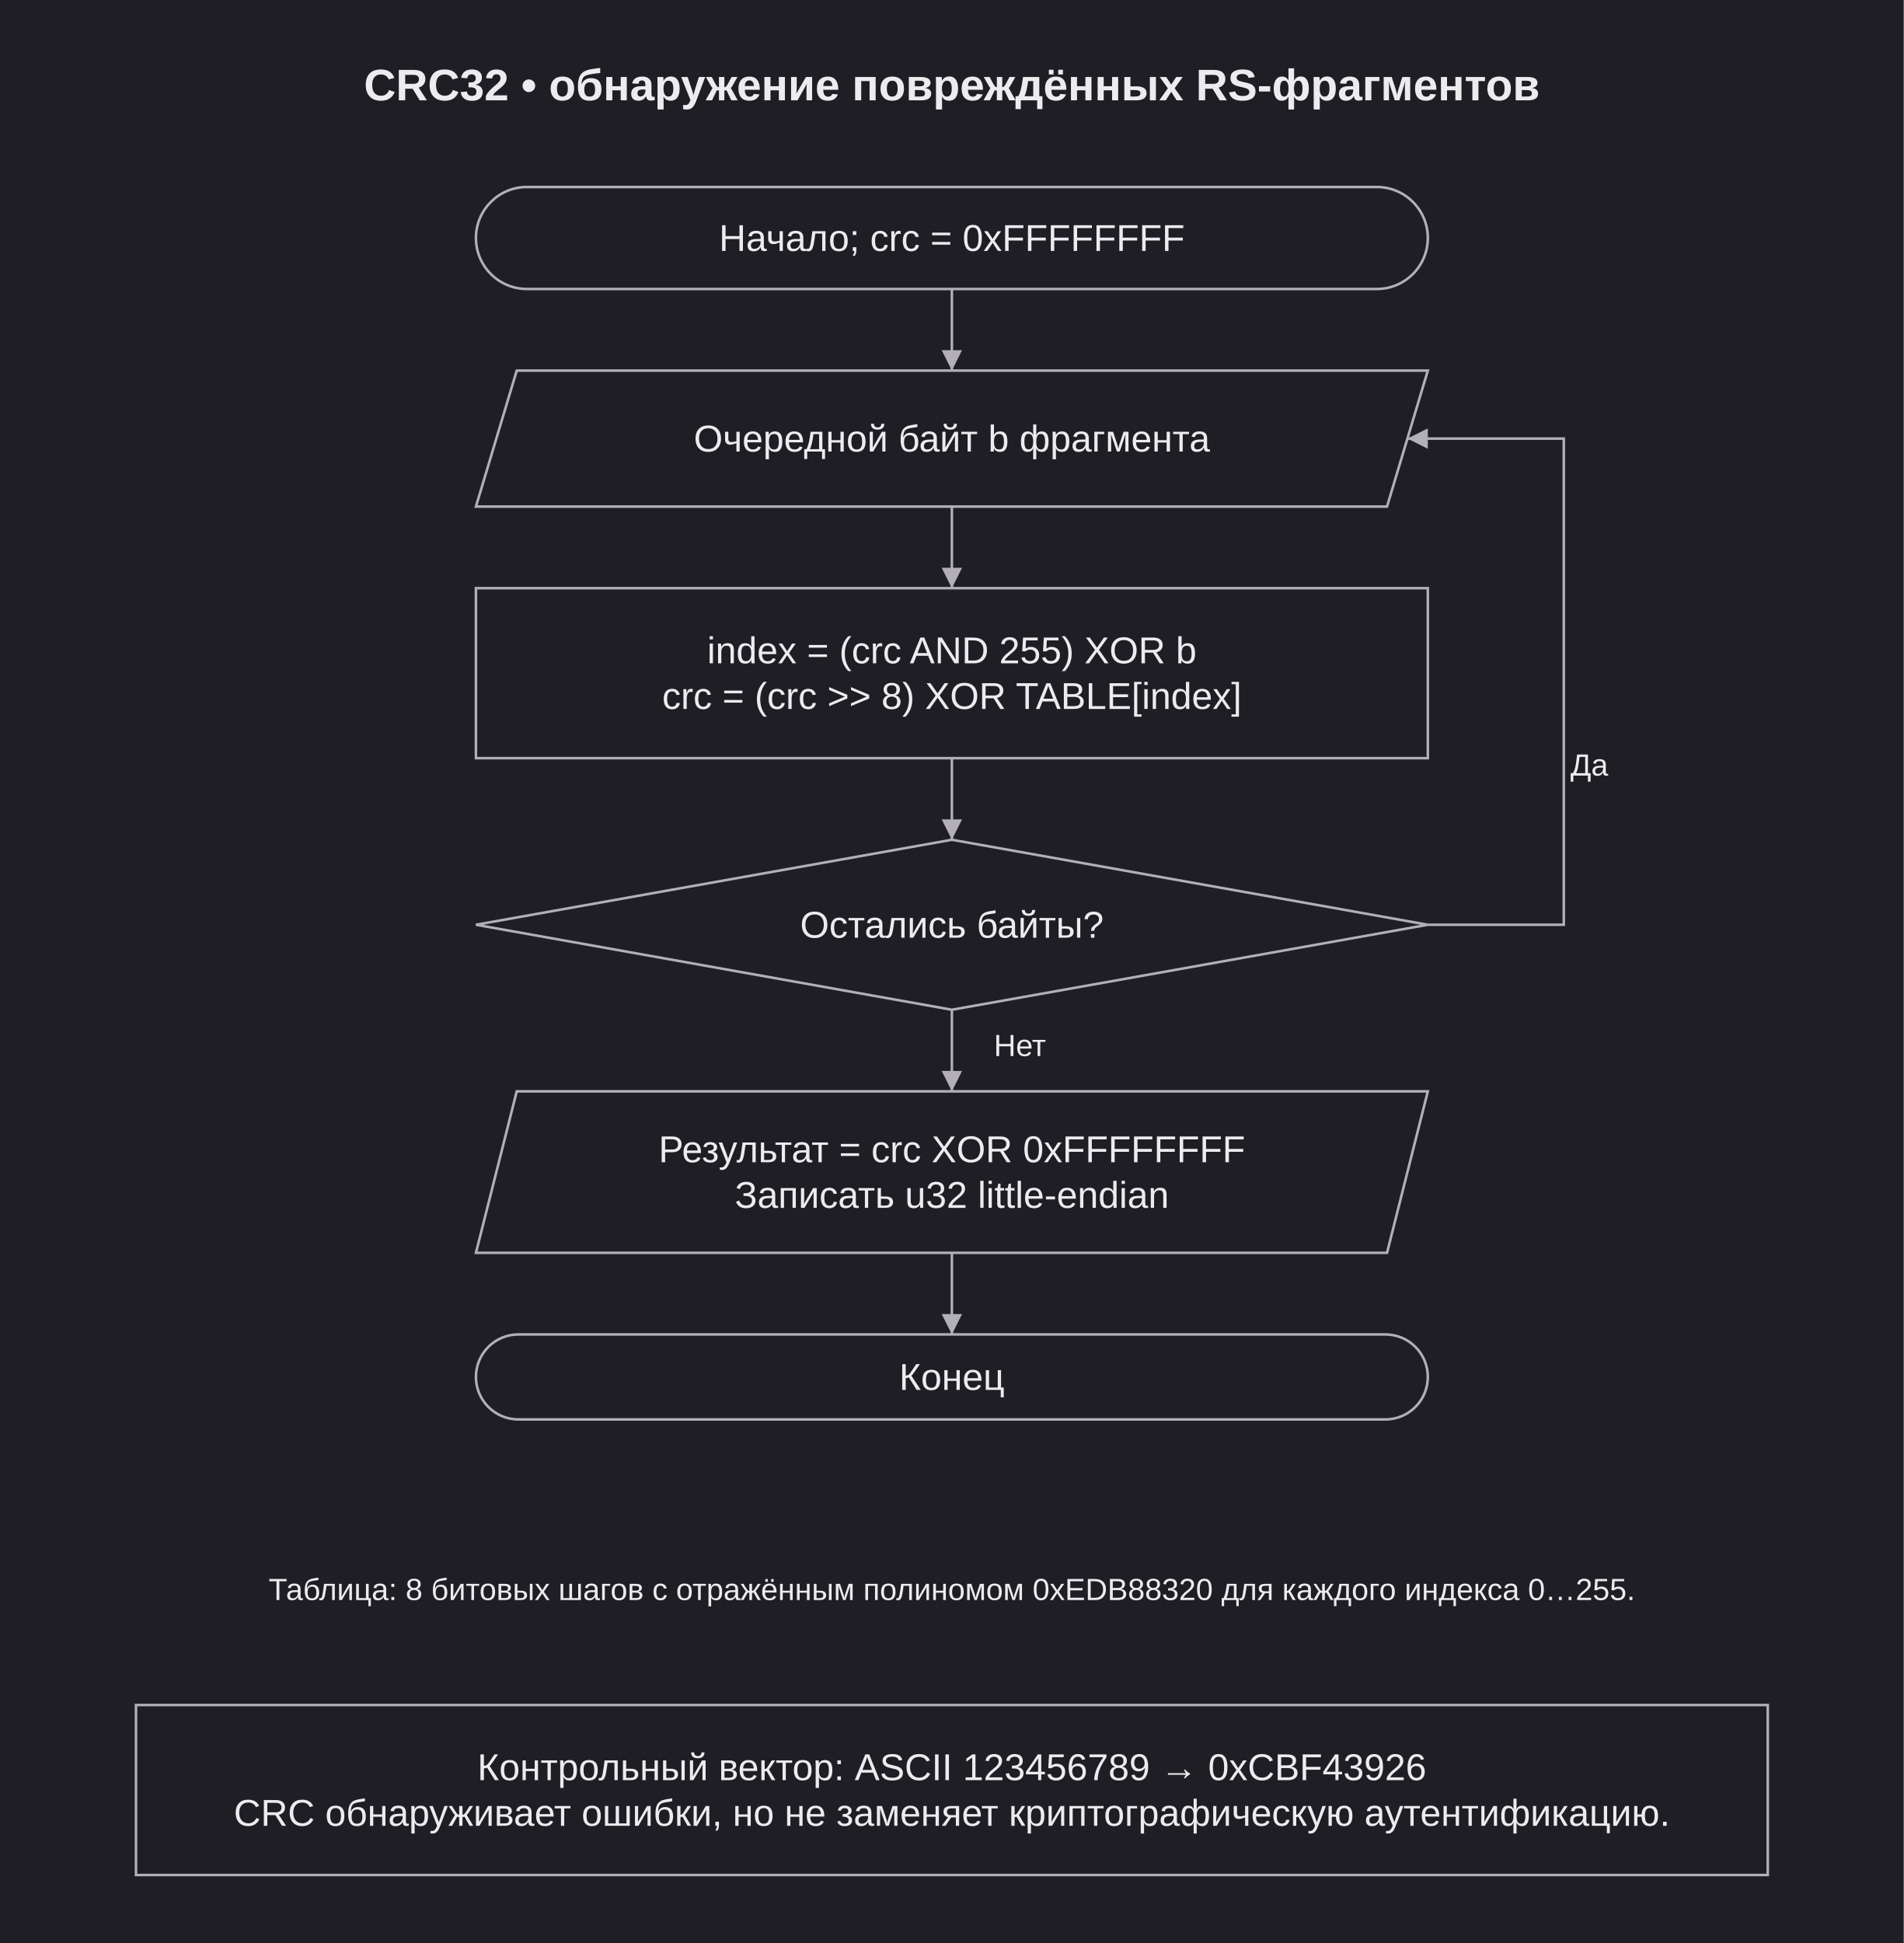
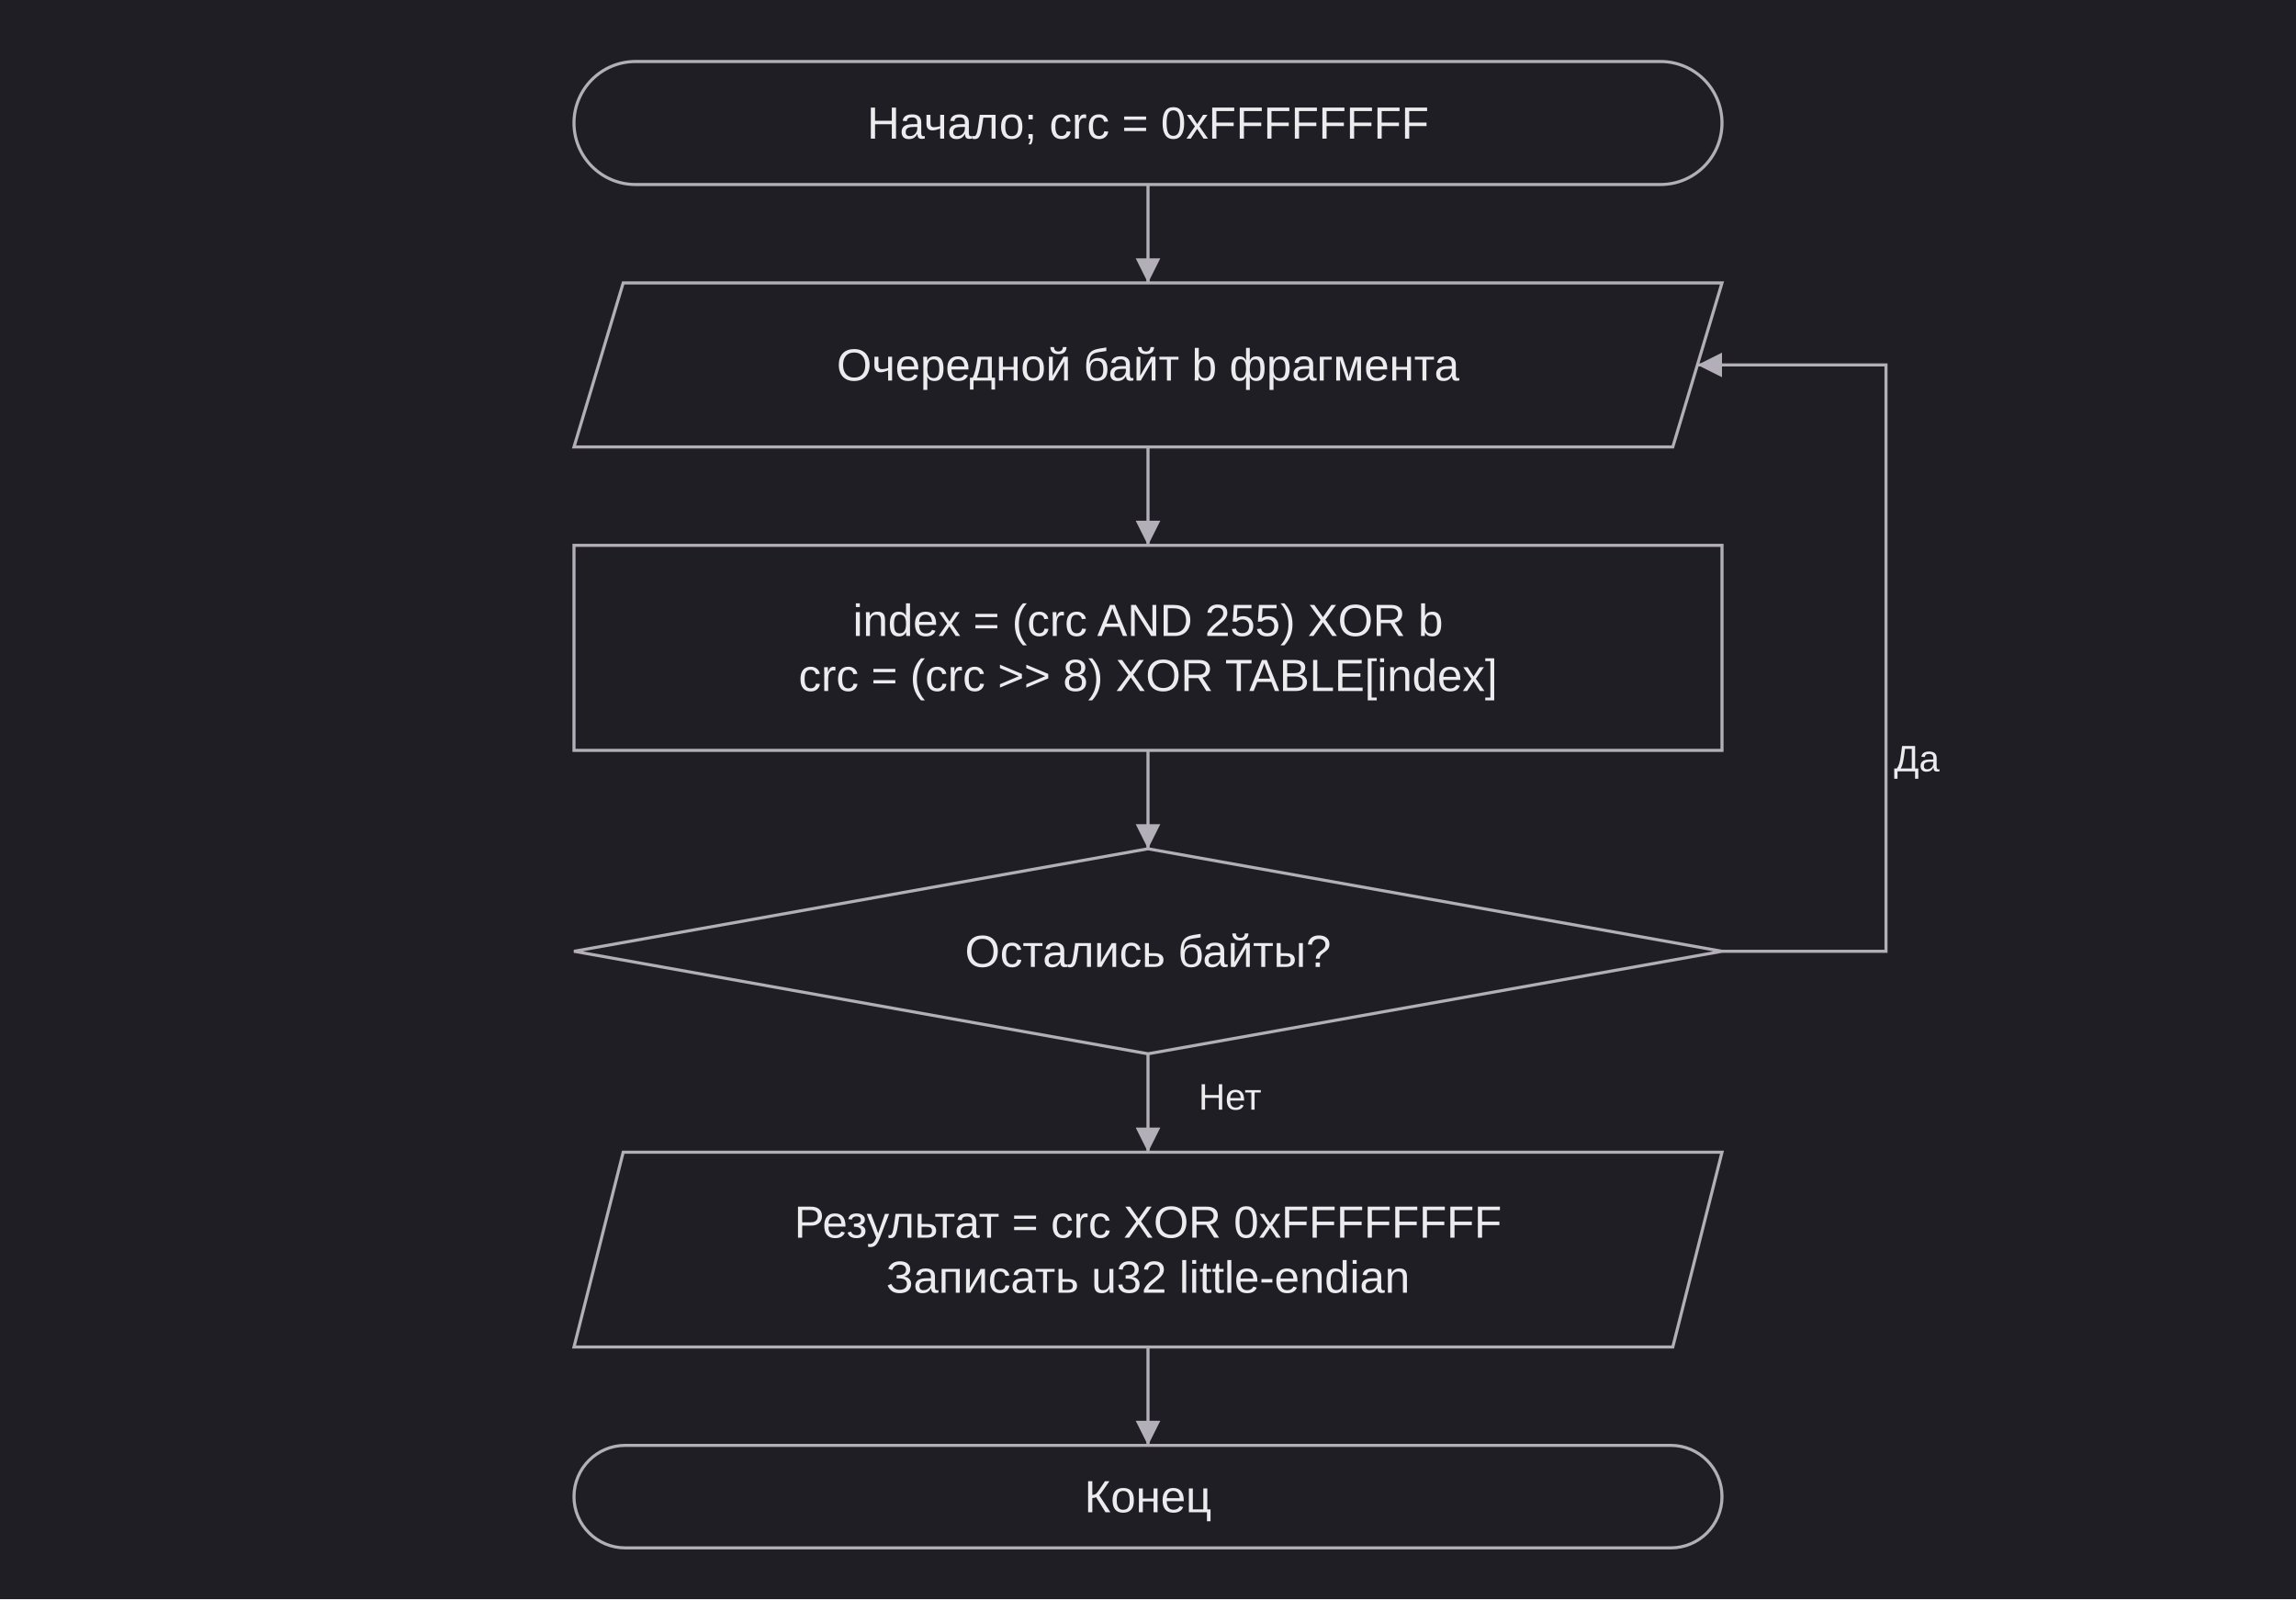
- <svg xmlns="http://www.w3.org/2000/svg" width="1120" height="1143" viewBox="0 0 1120 1143" role="img">
+ <svg xmlns="http://www.w3.org/2000/svg" width="1120" height="780" viewBox="0 80 1120 780" role="img">
  <defs>
    <marker id="arrow" viewBox="0 0 10 10" refX="10" refY="5" markerWidth="8" markerHeight="8" orient="auto-start-reverse">
      <path d="M 0 0 L 10 5 L 0 10 Z" fill="#b3afb9" />
    </marker>
  </defs>
-   <rect width="100%" height="100%" fill="#1f1e24" />
+   <rect width="100%" height="780.0" fill="#1f1e24" y="80" />
  <path d="M560 170 L560 218" fill="none" stroke="#b3afb9" stroke-width="1.5" marker-end="url(#arrow)" />
  <path d="M560 298 L560 346" fill="none" stroke="#b3afb9" stroke-width="1.5" marker-end="url(#arrow)" />
  <path d="M560 446 L560 494" fill="none" stroke="#b3afb9" stroke-width="1.5" marker-end="url(#arrow)" />
  <path d="M560 594 L560 642" fill="none" stroke="#b3afb9" stroke-width="1.5" marker-end="url(#arrow)" />
  <path d="M560 737 L560 785" fill="none" stroke="#b3afb9" stroke-width="1.5" marker-end="url(#arrow)" />
  <path d="M840 544 L920 544 L920 258 L828 258" fill="none" stroke="#b3afb9" stroke-width="1.5" marker-end="url(#arrow)" />
-   <text x="560" y="50" text-anchor="middle" dominant-baseline="central" font-family="Arial, sans-serif" font-size="26" fill="#ececef" font-weight="700">CRC32 • обнаружение повреждённых RS-фрагментов</text>
  <rect x="280" y="110" width="560" height="60" rx="30.0" fill="#1f1e24" stroke="#b3afb9" stroke-width="1.5" />
  <text x="560" y="140" text-anchor="middle" dominant-baseline="central" font-family="Arial, sans-serif" font-size="22" fill="#ececef">Начало; crc = 0xFFFFFFFF</text>
  <path d="M 304 218 H 840 L 816 298 H 280 Z" fill="#1f1e24" stroke="#b3afb9" stroke-width="1.5" />
  <text x="560" y="258" text-anchor="middle" dominant-baseline="central" font-family="Arial, sans-serif" font-size="22" fill="#ececef">Очередной байт b фрагмента</text>
  <rect x="280" y="346" width="560" height="100" fill="#1f1e24" stroke="#b3afb9" stroke-width="1.5" />
  <text x="560" y="382.58" text-anchor="middle" dominant-baseline="central" font-family="Arial, sans-serif" font-size="22" fill="#ececef">index = (crc AND 255) XOR b</text>
  <text x="560" y="409.42" text-anchor="middle" dominant-baseline="central" font-family="Arial, sans-serif" font-size="22" fill="#ececef">crc = (crc &gt;&gt; 8) XOR TABLE[index]</text>
  <path d="M 560.0 494 L 840 544.0 L 560.0 594 L 280 544.0 Z" fill="#1f1e24" stroke="#b3afb9" stroke-width="1.5" />
  <text x="560" y="544" text-anchor="middle" dominant-baseline="central" font-family="Arial, sans-serif" font-size="22" fill="#ececef">Остались байты?</text>
  <path d="M 304 642 H 840 L 816 737 H 280 Z" fill="#1f1e24" stroke="#b3afb9" stroke-width="1.5" />
  <text x="560" y="676.08" text-anchor="middle" dominant-baseline="central" font-family="Arial, sans-serif" font-size="22" fill="#ececef">Результат = crc XOR 0xFFFFFFFF</text>
  <text x="560" y="702.92" text-anchor="middle" dominant-baseline="central" font-family="Arial, sans-serif" font-size="22" fill="#ececef">Записать u32 little-endian</text>
  <rect x="280" y="785" width="560" height="50" rx="25.0" fill="#1f1e24" stroke="#b3afb9" stroke-width="1.5" />
  <text x="560" y="810" text-anchor="middle" dominant-baseline="central" font-family="Arial, sans-serif" font-size="22" fill="#ececef">Конец</text>
  <text x="935" y="450" text-anchor="middle" dominant-baseline="central" font-family="Arial, sans-serif" font-size="18" fill="#ececef">Да</text>
  <text x="600" y="615" text-anchor="middle" dominant-baseline="central" font-family="Arial, sans-serif" font-size="18" fill="#ececef">Нет</text>
-   <text x="560" y="935" text-anchor="middle" dominant-baseline="central" font-family="Arial, sans-serif" font-size="18" fill="#ececef">Таблица: 8 битовых шагов с отражённым полиномом 0xEDB88320 для каждого индекса 0…255.</text>
-   <rect x="80" y="1003" width="960" height="100" fill="#1f1e24" stroke="#b3afb9" stroke-width="1.5" />
-   <text x="560" y="1039.58" text-anchor="middle" dominant-baseline="central" font-family="Arial, sans-serif" font-size="22" fill="#ececef">Контрольный вектор: ASCII 123456789 → 0xCBF43926</text>
-   <text x="560" y="1066.42" text-anchor="middle" dominant-baseline="central" font-family="Arial, sans-serif" font-size="22" fill="#ececef">CRC обнаруживает ошибки, но не заменяет криптографическую аутентификацию.</text>
</svg>
